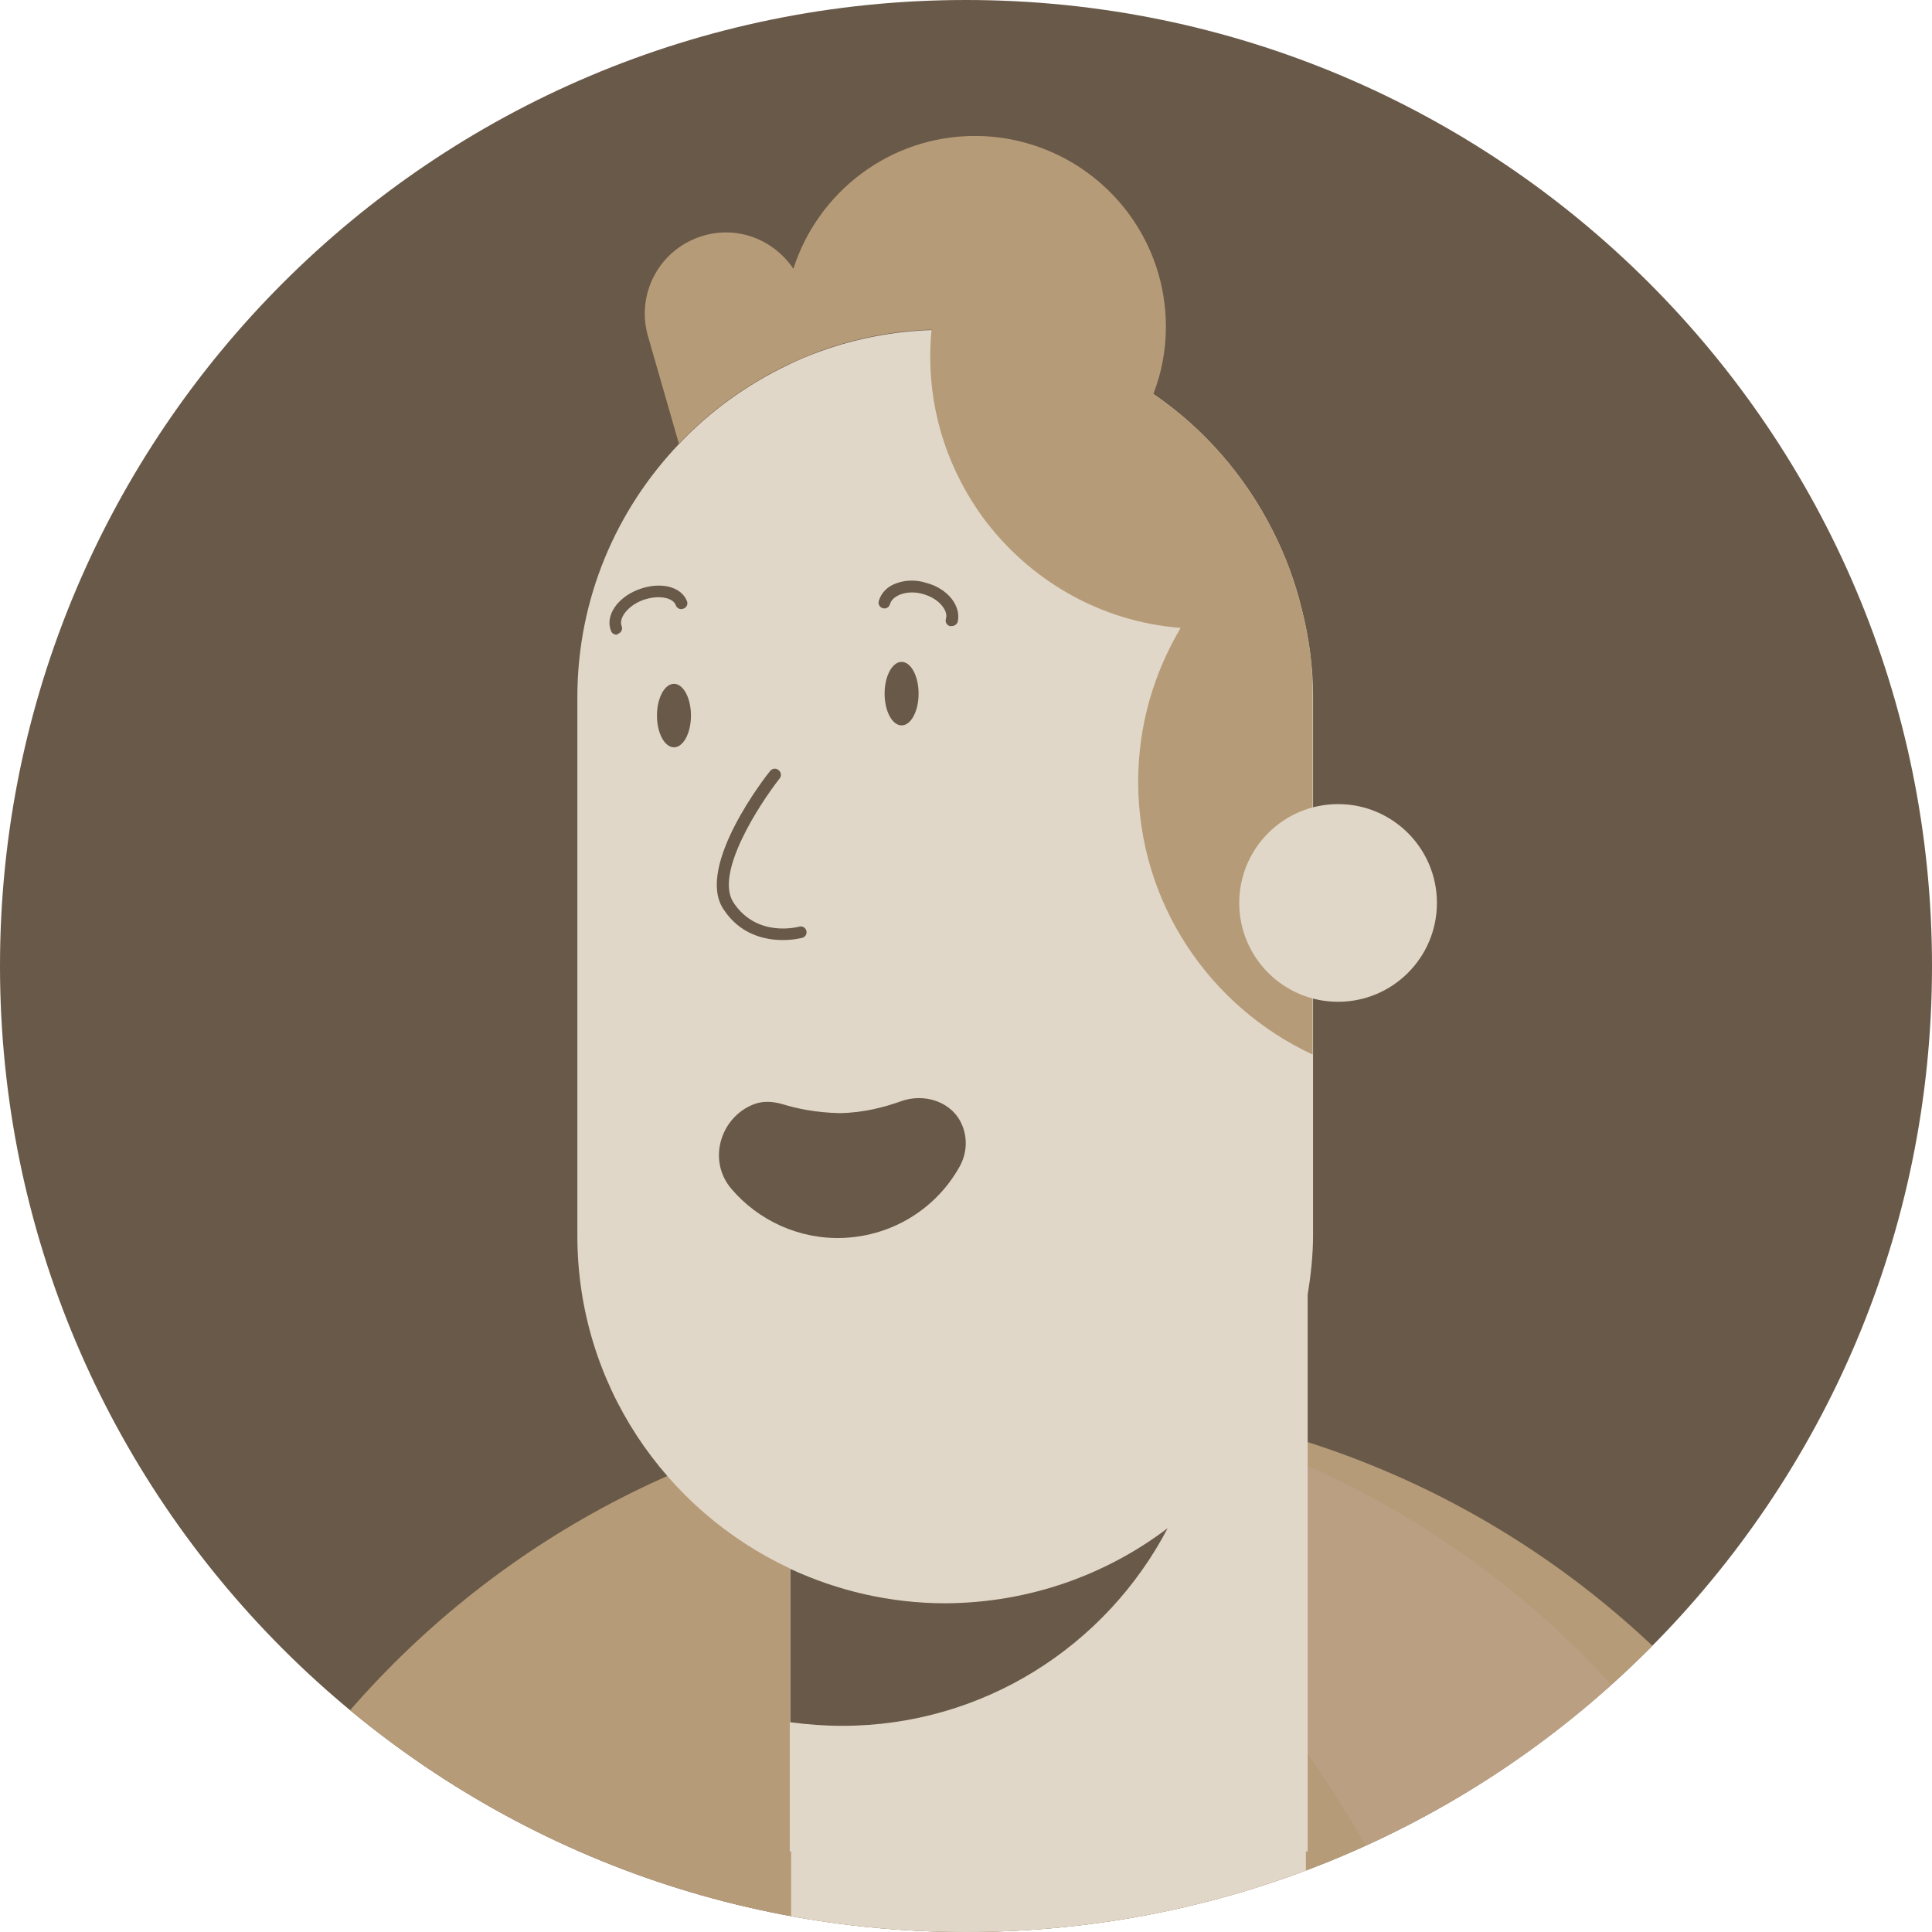
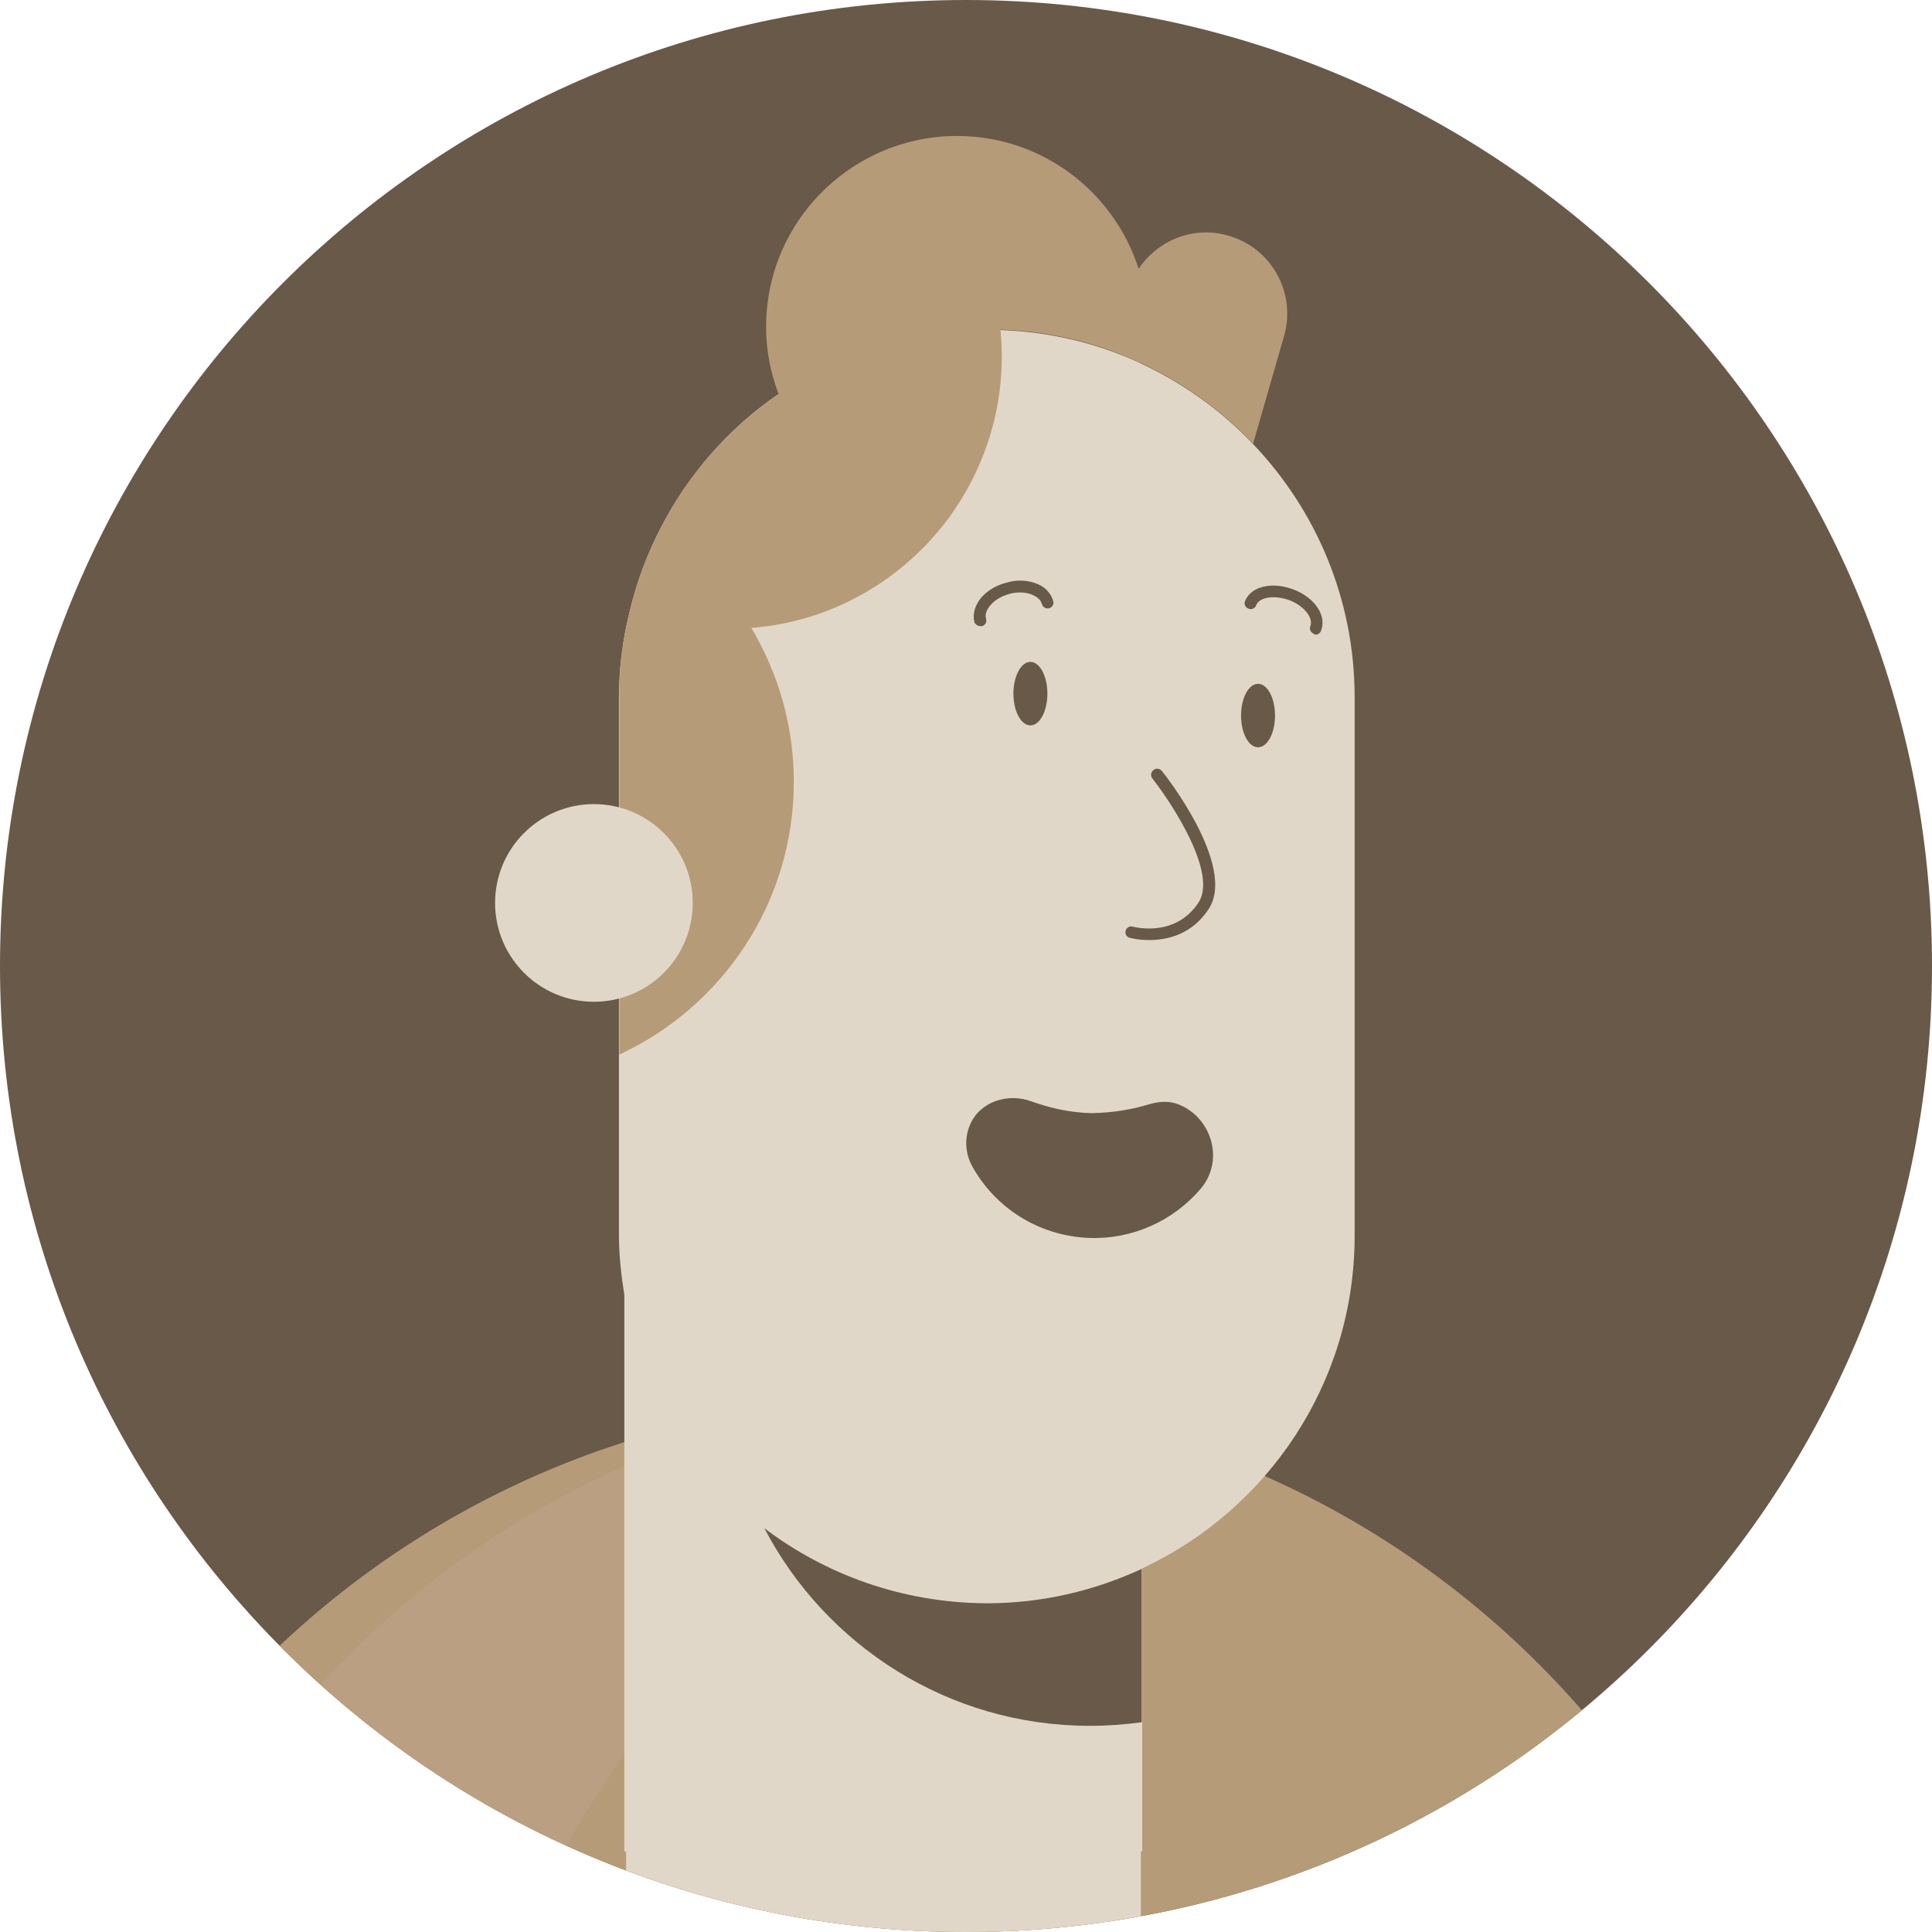
<svg xmlns="http://www.w3.org/2000/svg" xmlns:xlink="http://www.w3.org/1999/xlink" version="1.1" id="Layer_1" x="0px" y="0px" viewBox="0 0 432 432" style="enable-background:new 0 0 432 432;" xml:space="preserve">
  <style type="text/css">
- 	.st0{clip-path:url(#SVGID_00000088816041716589620890000012850525320602129073_);}
+ 	.st0{clip-path:url(#SVGID_00000012465290501084973280000016592559573751597481_);}
	.st1{fill:#695948;}
	.st2{fill:#B69B78;}
	.st3{fill:#BB9F83;}
	.st4{fill:#E1D7C8;}
</style>
  <g>
-     <defs>
-       <circle id="SVGID_1_" cx="216" cy="216" r="216" />
-     </defs>
-     <clipPath id="SVGID_00000068665844931676230070000006949202709738932406_">
-       <use xlink:href="#SVGID_1_" style="overflow:visible;" />
-     </clipPath>
-     <g style="clip-path:url(#SVGID_00000068665844931676230070000006949202709738932406_);">
-       <circle class="st1" cx="216" cy="216" r="216" />
-       <g>
+     <g>
+       <defs>
+         <circle id="SVGID_1_" cx="216" cy="216" r="216" />
+       </defs>
+       <clipPath id="SVGID_00000033355813498779520420000006315567109143746721_">
+         <use xlink:href="#SVGID_1_" style="overflow:visible;" />
+       </clipPath>
+       <g style="clip-path:url(#SVGID_00000033355813498779520420000006315567109143746721_);">
+         <circle class="st1" cx="216" cy="216" r="216" />
        <g>
-           <path class="st2" d="M28.8,514.9c0-111.6,90.4-202,202-202s202,90.4,202,202" />
-         </g>
-         <g>
-           <path class="st3" d="M240.8,330l34.8-8.7c79.8,27,137.4,102.4,137.4,191.4h-74.5C334,417.4,240.8,330,240.8,330z" />
-         </g>
-         <g>
-           <path class="st4" d="M291.1,136.3c-1.5-6.2-3.7-12.1-6.5-17.6c-6.2-12.3-15.4-22.9-26.7-30.6c-13.2-9.1-29.3-14.5-46.6-14.5      c-1,0-2,0.1-3,0.2c-8.6,0.3-16.9,1.9-24.7,4.7c-2.5,0.9-5,1.9-7.4,3.1c-9.2,4.4-17.5,10.4-24.4,17.7      c-14,14.7-22.7,34.6-22.7,56.6v39.7v41v39.7c0,33,19.5,61.3,47.5,74.4v63.3h115.8V289.5c0.7-4.3,1.2-8.8,1.2-13.3v-0.6v-39.1      v-0.6v-40.3v-39.7C293.6,149.1,292.7,142.6,291.1,136.3z" />
-         </g>
-         <path class="st2" d="M291.1,136.3c-1.5-6.2-3.7-12.1-6.5-17.6c-6.2-12.3-15.4-22.9-26.7-30.6c1.8-4.7,2.8-9.7,2.8-15     c0-19.1-12.5-35.2-29.8-40.7c-4.1-1.3-8.4-2-12.9-2c-19,0-35.1,12.5-40.6,29.7c-4.3-6.4-12.3-9.7-20.1-7.4     c-9.7,2.8-15.2,12.9-12.4,22.5l6.9,24c6.9-7.3,15.2-13.3,24.4-17.7c2.4-1.1,4.9-2.2,7.4-3.1c7.8-2.8,16-4.4,24.7-4.7     c-0.2,2-0.3,4.1-0.3,6.1c0,13.4,4.4,25.7,11.7,35.8c10.2,13.9,26.1,23.4,44.3,24.8c-6,10.1-9.5,21.8-9.5,34.4     c0,27.1,16,50.3,39,61v-80C293.6,149.1,292.7,142.6,291.1,136.3z" />
-         <g>
-           <circle class="st4" cx="299.2" cy="201.9" r="22.1" />
-         </g>
-         <g>
-           <path class="st1" d="M175,246.9c-2.1-0.6-4.3-0.8-6.4,0c-7.4,2.8-10.6,12.5-5,19c6,7,15.1,11.3,25,10.9c11.3-0.5,20.9-6.8,26-16      c1.7-3.1,1.7-6.5,0.5-9.3c-2.2-5.2-8.5-7.2-13.8-5.2c-3.4,1.2-8,2.5-13.5,2.6C182.6,248.8,178.2,247.9,175,246.9z" />
-         </g>
-         <g>
-           <path class="st1" d="M261.1,341.7c-13.7,26.2-41.1,44.2-72.8,44.2c-3.9,0-7.8-0.3-11.6-0.8v-34.3c10.6,4.9,22.3,7.7,34.7,7.7      C230.2,358.4,247.4,352.1,261.1,341.7z" />
-         </g>
-         <g>
-           <path class="st1" d="M175.1,210.2c-3.9,0-9.6-1.1-13.4-7c-6.2-9.6,9.8-30,10.5-30.8c0.5-0.6,1.3-0.7,1.9-0.2      c0.6,0.5,0.7,1.3,0.2,1.9c-4.3,5.5-14.6,21.1-10.3,27.7c5.2,7.9,14.3,5.5,14.7,5.4c0.7-0.2,1.4,0.2,1.6,0.9      c0.2,0.7-0.2,1.4-0.9,1.6C179.3,209.7,177.6,210.2,175.1,210.2z" />
-         </g>
-         <g>
-           <path class="st4" d="M233.1,488.5L233.1,488.5c-31.1,0-56.2-25.2-56.2-56.2v-31.2c0-5.9,4.8-10.7,10.7-10.7h93.7      c5.9,0,10.7,4.8,10.7,10.7v28.5C292.1,462.1,265.7,488.5,233.1,488.5z" />
-         </g>
-         <g>
-           <ellipse class="st1" cx="150.7" cy="160" rx="3.8" ry="7.1" />
-         </g>
-         <g>
-           <ellipse class="st1" cx="201.6" cy="155.1" rx="3.8" ry="7.1" />
-         </g>
-         <g>
-           <path class="st1" d="M137.8,141.9c-0.5,0-1-0.3-1.2-0.9c-1.3-3.3,1.4-7.4,6.2-9.2c4.8-1.8,9.5-0.7,10.8,2.6      c0.3,0.7-0.1,1.5-0.8,1.7c-0.7,0.3-1.5-0.1-1.7-0.8c-0.7-1.8-4.1-2.3-7.4-1.1c-3.2,1.2-5.4,3.9-4.7,5.8c0.3,0.7-0.1,1.5-0.8,1.7      C138.1,141.9,138,141.9,137.8,141.9z" />
-         </g>
-         <g>
-           <path class="st1" d="M212.8,140c-0.1,0-0.2,0-0.4,0c-0.7-0.2-1.1-0.9-0.9-1.6c0.3-0.9-0.1-1.8-0.4-2.3c-0.9-1.5-2.6-2.7-4.8-3.3      c-1.8-0.5-3.5-0.4-4.9,0.1c-1.3,0.5-2.1,1.2-2.4,2.2c-0.2,0.7-0.9,1.1-1.6,0.9c-0.7-0.2-1.1-0.9-0.9-1.6c0.5-1.8,1.9-3.3,4-4      c1.9-0.7,4.3-0.8,6.5-0.1c2.8,0.7,5.2,2.4,6.4,4.5c0.8,1.4,1.1,2.9,0.7,4.4C213.9,139.6,213.4,140,212.8,140z" />
+           <g>
+             <path class="st2" d="M-0.8,514.9c0-111.6,90.4-202,202-202s202,90.4,202,202" />
+           </g>
+           <g>
+             <path class="st3" d="M93.5,512.7H19c0-89,57.6-164.4,137.4-191.4l34.8,8.7C191.2,330,98,417.4,93.5,512.7z" />
+           </g>
+           <g>
+             <path class="st4" d="M138.4,155.9v39.7v40.3v0.6v39.1v0.6c0,4.5,0.5,9,1.2,13.3V414h115.8v-63.3c28-13.1,47.5-41.4,47.5-74.4       v-39.7v-41v-39.7c0-22-8.7-41.9-22.7-56.6C273.3,92,265,86,255.8,81.6c-2.4-1.2-4.9-2.2-7.4-3.1c-7.8-2.8-16.1-4.4-24.7-4.7       c-1-0.1-2-0.2-3-0.2c-17.3,0-33.4,5.4-46.6,14.5c-11.3,7.7-20.5,18.3-26.7,30.6c-2.8,5.5-5,11.4-6.5,17.6       C139.3,142.6,138.4,149.1,138.4,155.9z" />
+           </g>
+           <path class="st2" d="M138.5,155.8v80c23-10.7,39-33.9,39-61c0-12.6-3.5-24.3-9.5-34.4c18.2-1.4,34.1-10.9,44.3-24.8      c7.3-10.1,11.7-22.4,11.7-35.8c0-2-0.1-4.1-0.3-6.1c8.7,0.3,16.9,1.9,24.7,4.7c2.5,0.9,5,2,7.4,3.1c9.2,4.4,17.5,10.4,24.4,17.7      l6.9-24c2.8-9.6-2.7-19.7-12.4-22.5c-7.8-2.3-15.8,1-20.1,7.4C249.1,42.9,233,30.4,214,30.4c-4.5,0-8.8,0.7-12.9,2      c-17.3,5.5-29.8,21.6-29.8,40.7c0,5.3,1,10.3,2.8,15c-11.3,7.7-20.5,18.3-26.7,30.6c-2.8,5.5-5,11.4-6.5,17.6      C139.3,142.6,138.4,149.1,138.5,155.8z" />
+           <g>
+             <circle class="st4" cx="132.8" cy="201.9" r="22.1" />
+           </g>
+           <g>
+             <path class="st1" d="M244.2,248.9c-5.5-0.1-10.1-1.4-13.5-2.6c-5.3-2-11.6,0-13.8,5.2c-1.2,2.8-1.2,6.2,0.5,9.3       c5.1,9.2,14.7,15.5,26,16c9.9,0.4,19-3.9,25-10.9c5.6-6.5,2.4-16.2-5-19c-2.1-0.8-4.3-0.6-6.4,0       C253.8,247.9,249.4,248.8,244.2,248.9z" />
+           </g>
+           <g>
+             <path class="st1" d="M220.6,358.5c12.4,0,24.1-2.8,34.7-7.7v34.3c-3.8,0.5-7.7,0.8-11.6,0.8c-31.7,0-59.1-18-72.8-44.2       C184.6,352.1,201.8,358.4,220.6,358.5z" />
+           </g>
+           <g>
+             <path class="st1" d="M252.6,209.7c-0.7-0.2-1.1-0.9-0.9-1.6c0.2-0.7,0.9-1.1,1.6-0.9c0.4,0.1,9.5,2.5,14.7-5.4       c4.3-6.6-6-22.2-10.3-27.7c-0.5-0.6-0.4-1.4,0.2-1.9s1.4-0.4,1.9,0.2c0.7,0.8,16.7,21.2,10.5,30.8c-3.8,5.9-9.5,7-13.4,7       C254.4,210.2,252.7,209.7,252.6,209.7z" />
+           </g>
+           <g>
+             <path class="st4" d="M140,429.6v-28.5c0-5.9,4.8-10.7,10.7-10.7h93.7c5.9,0,10.7,4.8,10.7,10.7v31.2c0,31-25.1,56.2-56.2,56.2       l0,0C166.3,488.5,139.9,462.1,140,429.6z" />
+           </g>
+           <g>
+             <ellipse class="st1" cx="281.3" cy="160" rx="3.8" ry="7.1" />
+           </g>
+           <g>
+             <ellipse class="st1" cx="230.4" cy="155.1" rx="3.8" ry="7.1" />
+           </g>
+           <g>
+             <path class="st1" d="M293.8,141.7c-0.7-0.2-1.1-1-0.8-1.7c0.7-1.9-1.5-4.6-4.7-5.8c-3.3-1.2-6.7-0.7-7.4,1.1       c-0.2,0.7-1,1.1-1.7,0.8c-0.7-0.2-1.1-1-0.8-1.7c1.3-3.3,6-4.4,10.8-2.6c4.8,1.8,7.5,5.9,6.2,9.2c-0.2,0.6-0.7,0.9-1.2,0.9       C294,141.9,293.9,141.9,293.8,141.7z" />
+           </g>
+           <g>
+             <path class="st1" d="M217.9,139.2c-0.4-1.5-0.1-3,0.7-4.4c1.2-2.1,3.6-3.8,6.4-4.5c2.2-0.7,4.6-0.6,6.5,0.1       c2.1,0.7,3.5,2.2,4,4c0.2,0.7-0.2,1.4-0.9,1.6c-0.7,0.2-1.4-0.2-1.6-0.9c-0.3-1-1.1-1.7-2.4-2.2c-1.4-0.5-3.1-0.6-4.9-0.1       c-2.2,0.6-3.9,1.8-4.8,3.3c-0.3,0.5-0.7,1.4-0.4,2.3c0.2,0.7-0.2,1.4-0.9,1.6c-0.2,0-0.3,0-0.4,0       C218.6,140,218.1,139.6,217.9,139.2z" />
+           </g>
        </g>
      </g>
    </g>
  </g>
</svg>
